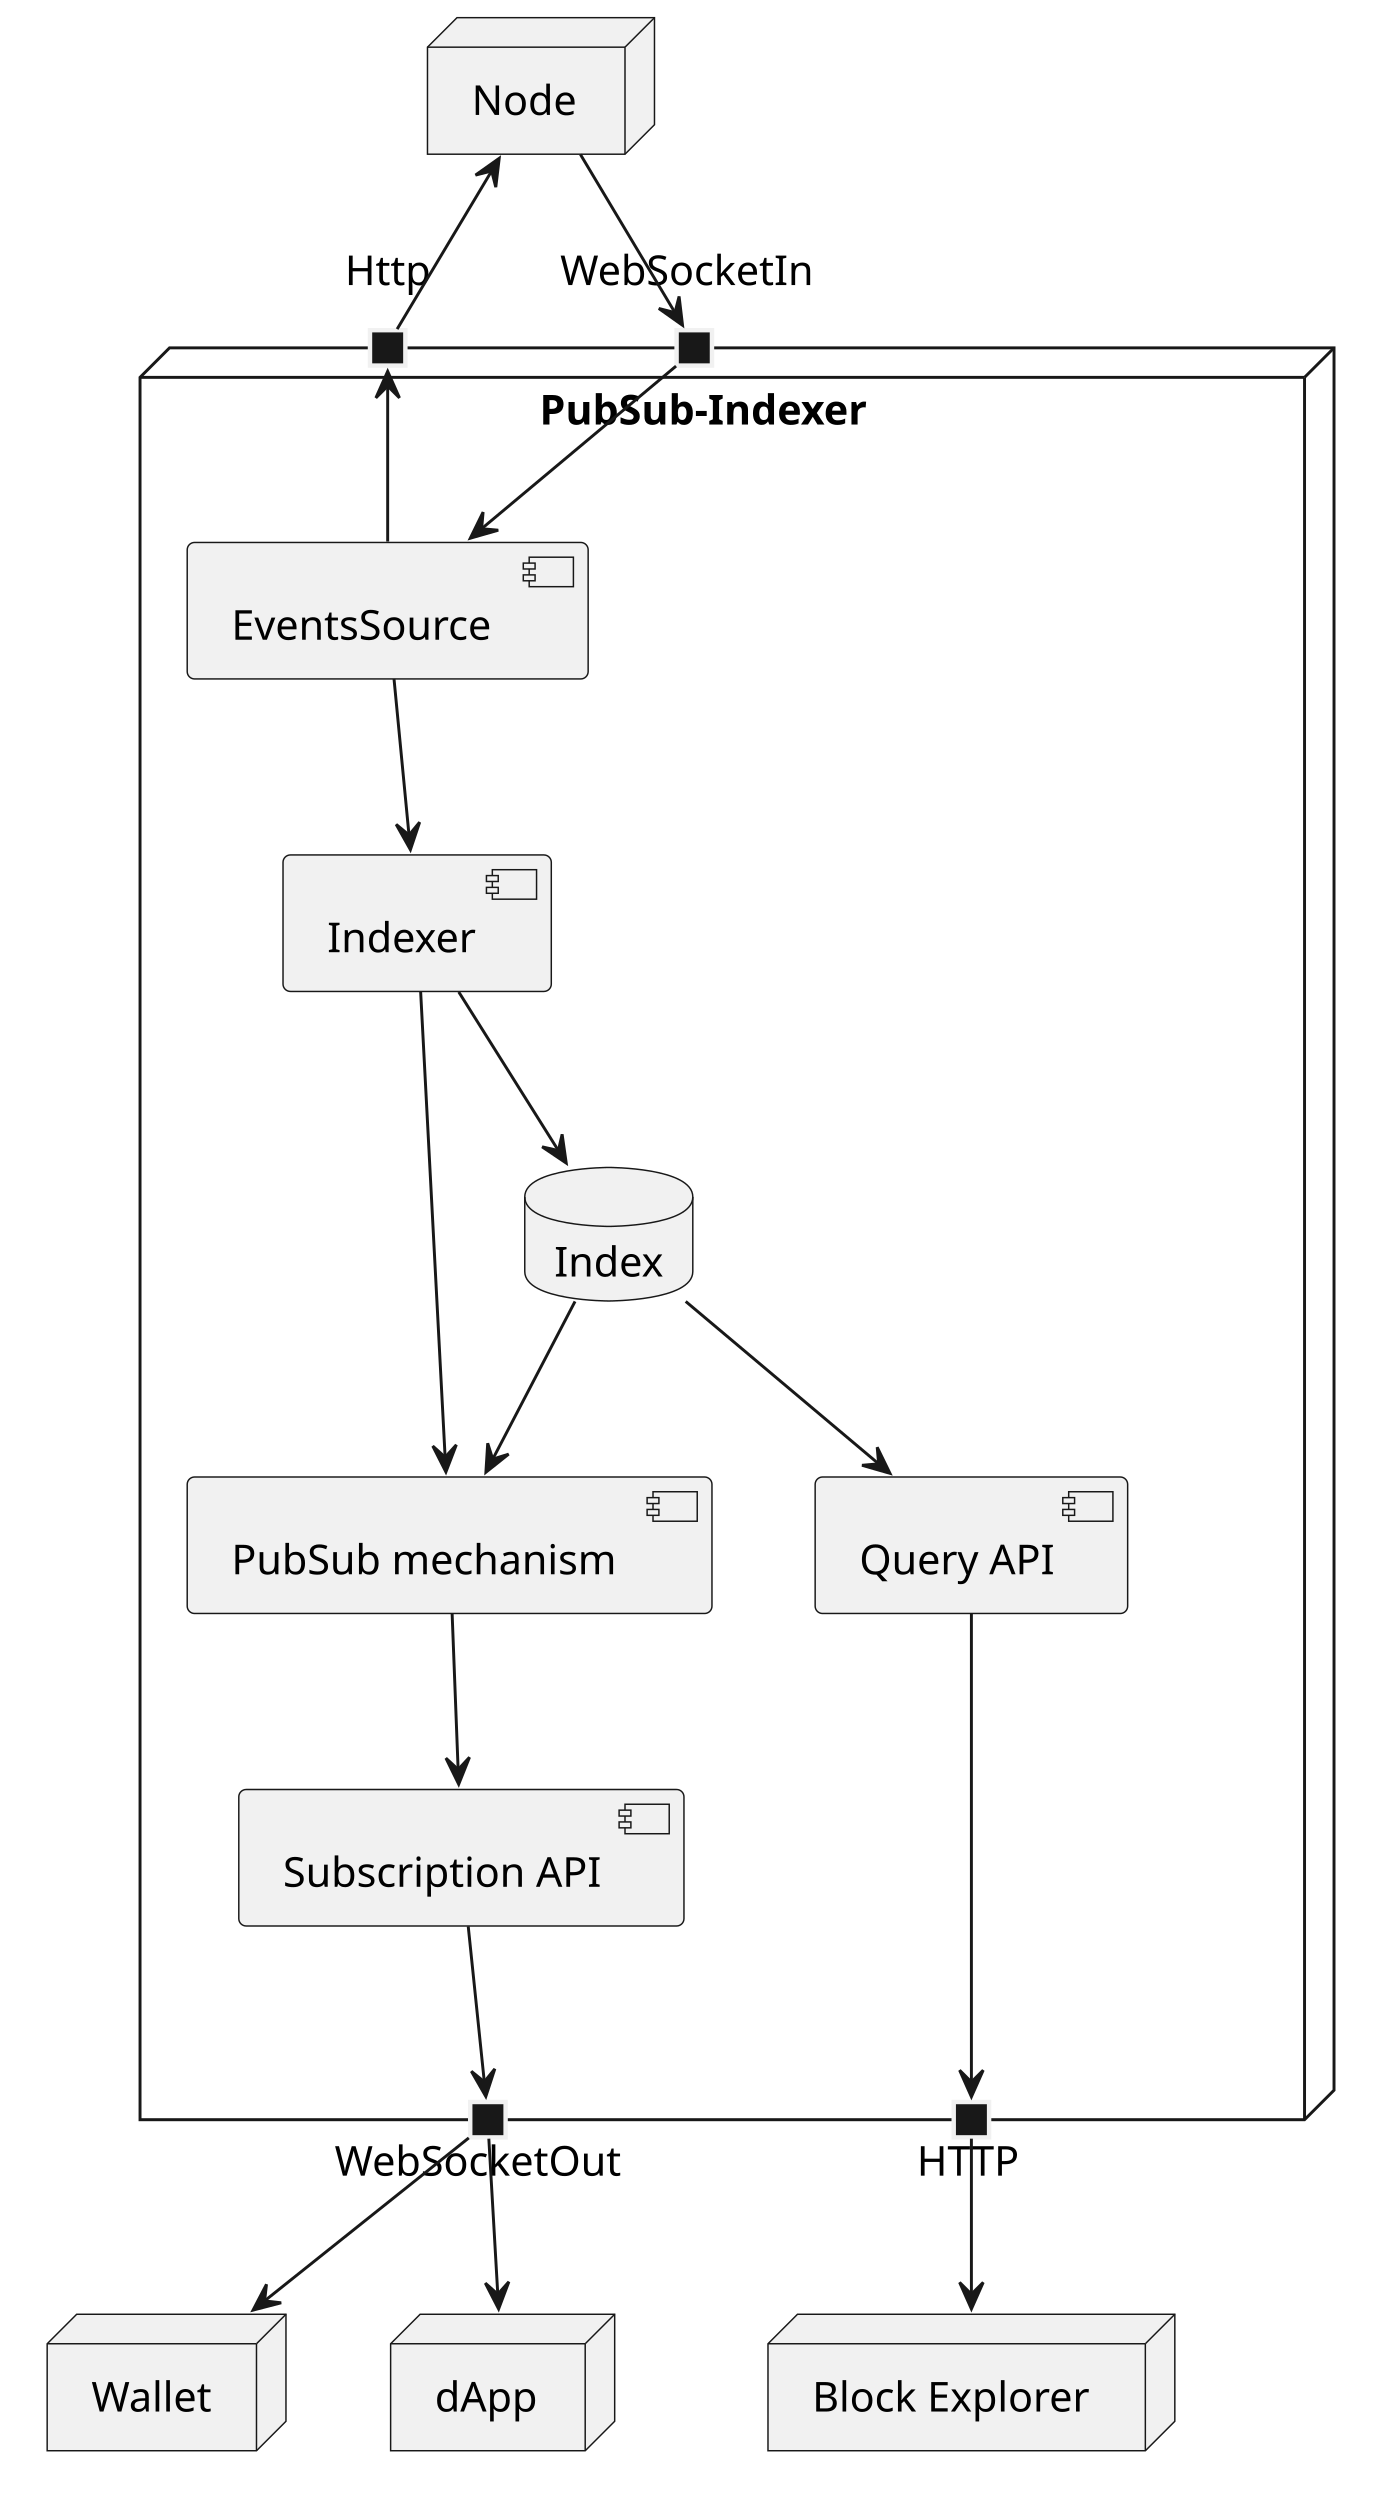
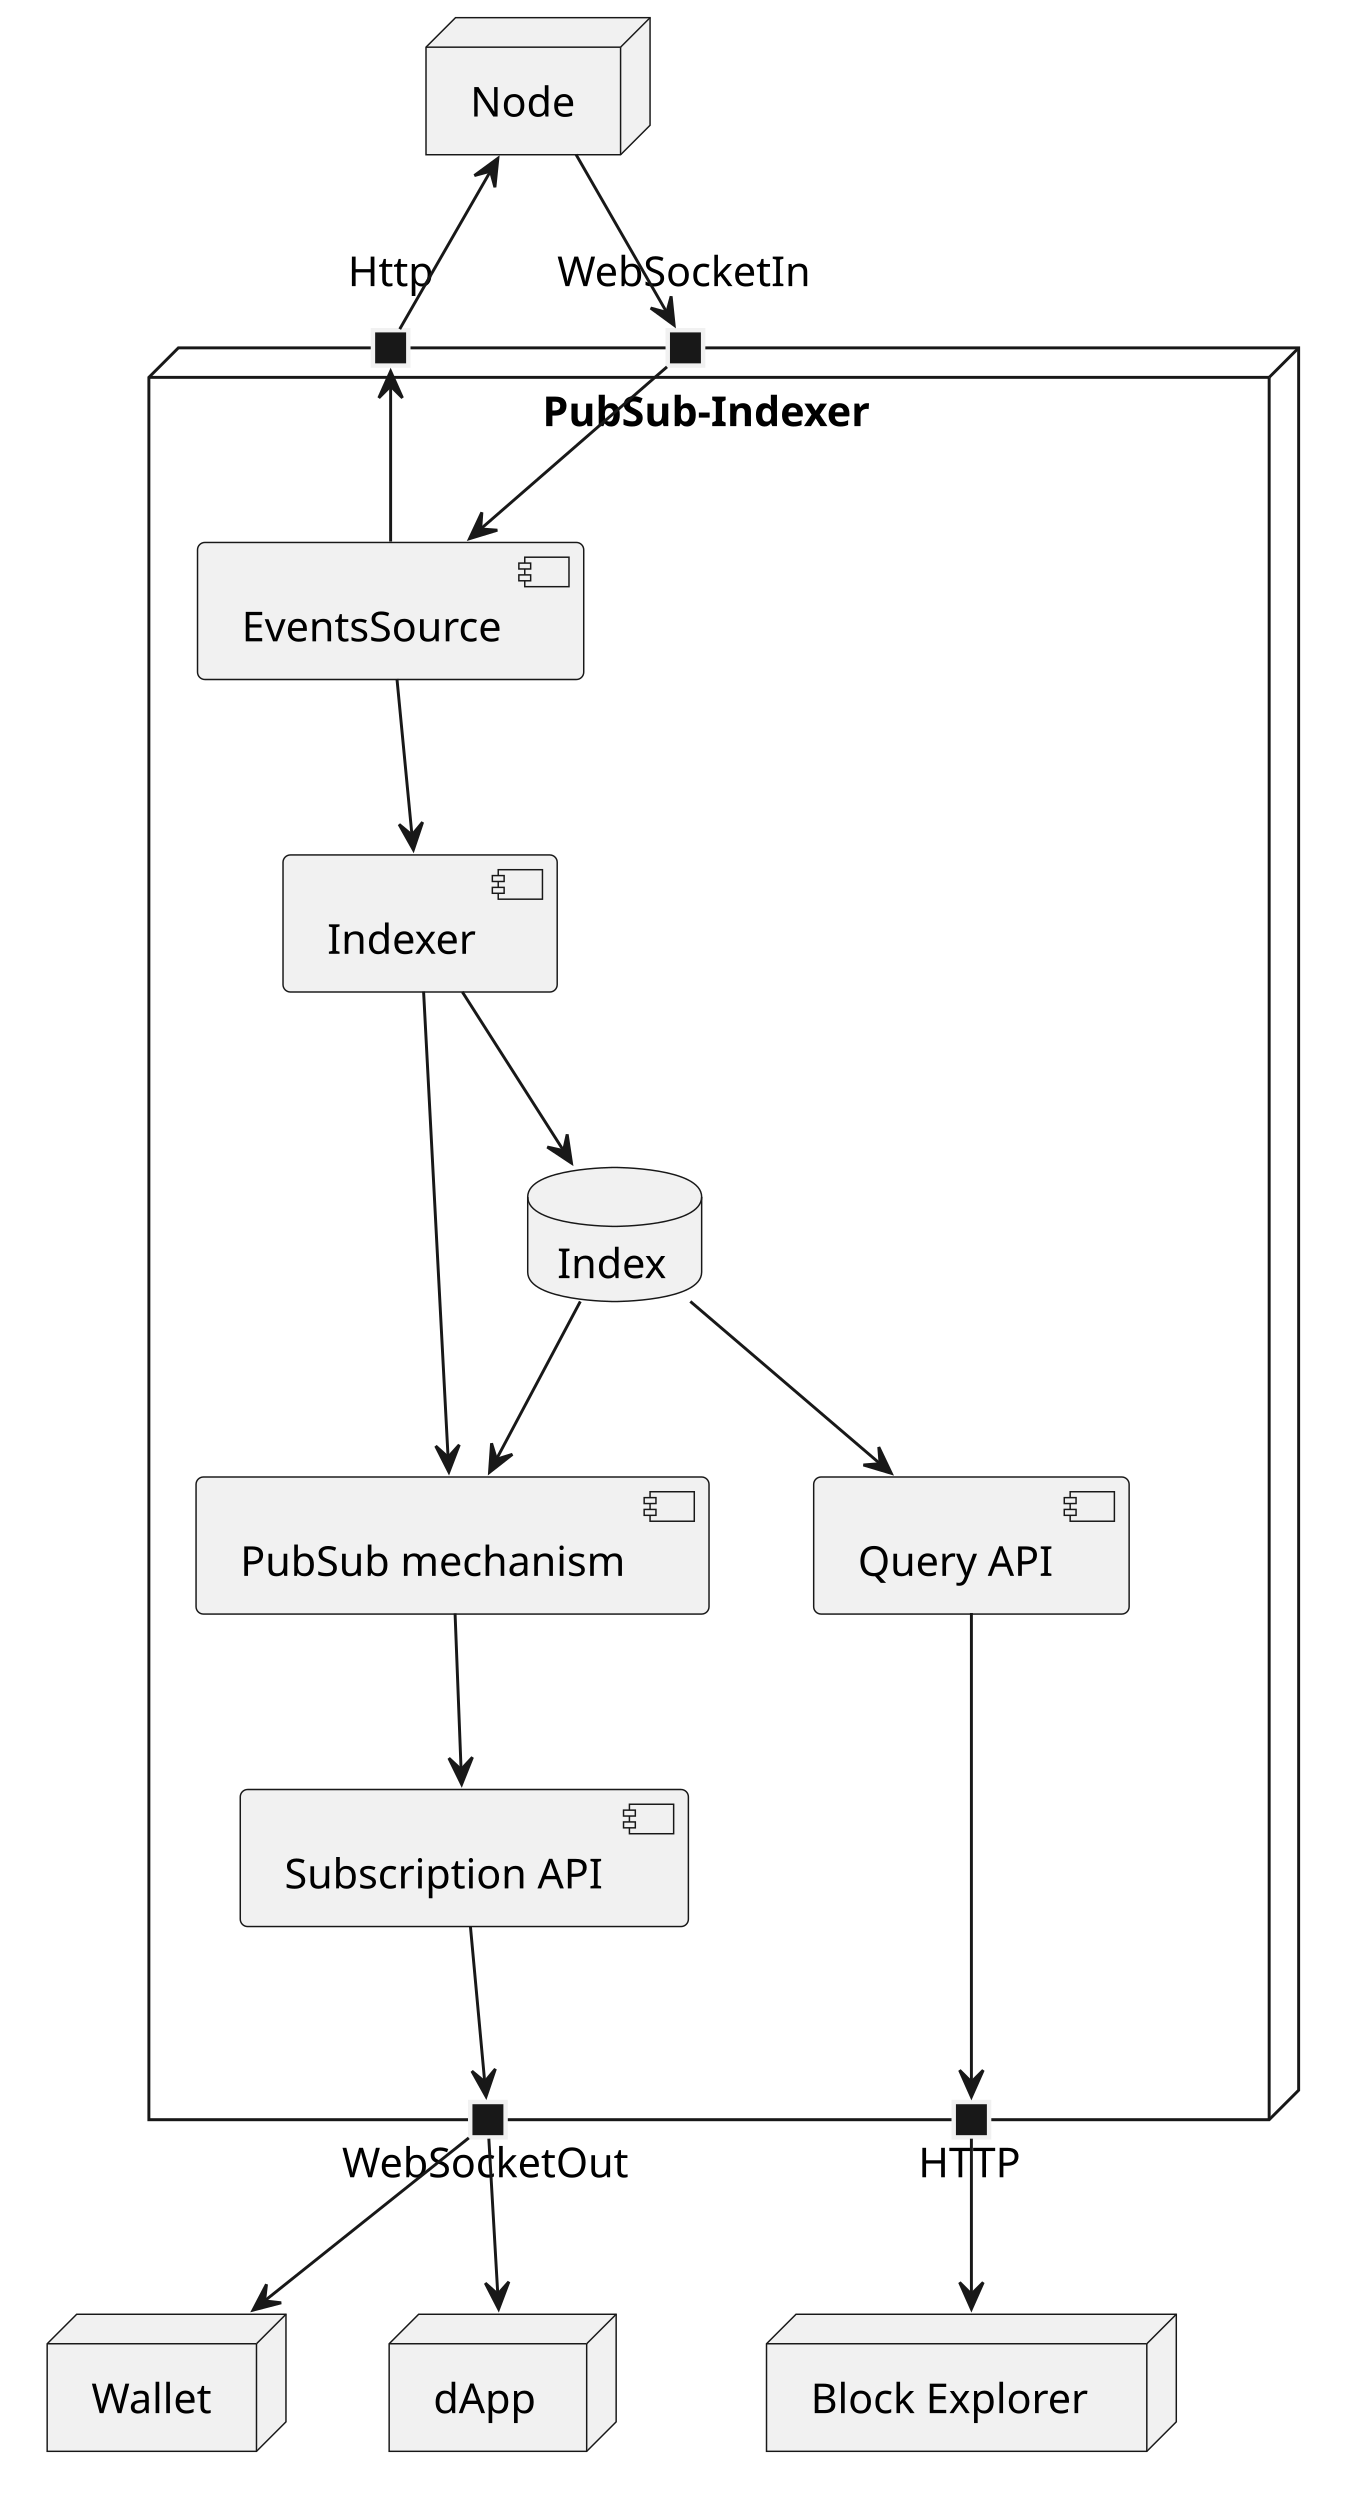
- <svg xmlns="http://www.w3.org/2000/svg" contentStyleType="text/css" height="848px" preserveAspectRatio="none" style="width:469px;height:848px;background:#FFFFFF;" version="1.1" viewBox="0 0 469 848" width="469px" zoomAndPan="magnify">
+ <svg xmlns="http://www.w3.org/2000/svg" contentStyleType="text/css" height="848px" preserveAspectRatio="none" style="width:457px;height:848px;background:#FFFFFF;" version="1.1" viewBox="0 0 457 848" width="457px" zoomAndPan="magnify">
  <defs />
  <g>
    <g id="cluster_PubSub-Indexer">
-       <polygon points="47.5,128,57.5,118,452.5,118,452.5,709,442.5,719,47.5,719,47.5,128" style="stroke:#181818;stroke-width:1.0;fill:none;" />
-       <line style="stroke:#181818;stroke-width:1.0;fill:none;" x1="442.5" x2="452.5" y1="128" y2="118" />
-       <line style="stroke:#181818;stroke-width:1.0;fill:none;" x1="47.5" x2="442.5" y1="128" y2="128" />
-       <line style="stroke:#181818;stroke-width:1.0;fill:none;" x1="442.5" x2="442.5" y1="128" y2="719" />
-       <text fill="#000000" font-family="sans-serif" font-size="14" font-weight="bold" lengthAdjust="spacing" textLength="126" x="183" y="143.995">PubSub-Indexer</text>
+       <polygon points="50.5,128,60.5,118,440.5,118,440.5,709,430.5,719,50.5,719,50.5,128" style="stroke:#181818;stroke-width:1.0;fill:none;" />
+       <line style="stroke:#181818;stroke-width:1.0;fill:none;" x1="430.5" x2="440.5" y1="128" y2="118" />
+       <line style="stroke:#181818;stroke-width:1.0;fill:none;" x1="50.5" x2="430.5" y1="128" y2="128" />
+       <line style="stroke:#181818;stroke-width:1.0;fill:none;" x1="430.5" x2="430.5" y1="128" y2="719" />
+       <text fill="#000000" font-family="sans-serif" font-size="14" font-weight="bold" lengthAdjust="spacing" textLength="115" x="184" y="144.535">PubSub-Indexer</text>
    </g>
-     <text fill="#000000" font-family="sans-serif" font-size="14" lengthAdjust="spacing" textLength="29" x="117" y="96.698">Http</text>
-     <rect fill="#181818" height="12" style="stroke:#F1F1F1;stroke-width:1.5;" width="12" x="125.5" y="112" />
-     <text fill="#000000" font-family="sans-serif" font-size="14" lengthAdjust="spacing" textLength="91" x="190" y="96.698">WebSocketIn</text>
-     <rect fill="#181818" height="12" style="stroke:#F1F1F1;stroke-width:1.5;" width="12" x="229.5" y="112" />
-     <text fill="#000000" font-family="sans-serif" font-size="14" lengthAdjust="spacing" textLength="104" x="113.5" y="737.995">WebSocketOut</text>
+     <text fill="#000000" font-family="sans-serif" font-size="14" lengthAdjust="spacing" textLength="29" x="118" y="97.047">Http</text>
+     <rect fill="#181818" height="12" style="stroke:#F1F1F1;stroke-width:1.5;" width="12" x="126.5" y="112" />
+     <text fill="#000000" font-family="sans-serif" font-size="14" lengthAdjust="spacing" textLength="87" x="189" y="97.047">WebSocketIn</text>
+     <rect fill="#181818" height="12" style="stroke:#F1F1F1;stroke-width:1.5;" width="12" x="226.5" y="112" />
+     <text fill="#000000" font-family="sans-serif" font-size="14" lengthAdjust="spacing" textLength="99" x="116" y="738.535">WebSocketOut</text>
    <rect fill="#181818" height="12" style="stroke:#F1F1F1;stroke-width:1.5;" width="12" x="159.5" y="713" />
-     <text fill="#000000" font-family="sans-serif" font-size="14" lengthAdjust="spacing" textLength="37" x="311" y="737.995">HTTP</text>
+     <text fill="#000000" font-family="sans-serif" font-size="14" lengthAdjust="spacing" textLength="36" x="311.5" y="738.535">HTTP</text>
    <rect fill="#181818" height="12" style="stroke:#F1F1F1;stroke-width:1.5;" width="12" x="323.5" y="713" />
    <g id="elem_Index">
-       <path d="M178,406 C178,396 206.5,396 206.5,396 C206.5,396 235,396 235,406 L235,431.297 C235,441.297 206.5,441.297 206.5,441.297 C206.5,441.297 178,441.297 178,431.297 L178,406 " fill="#F1F1F1" style="stroke:#181818;stroke-width:0.5;" />
-       <path d="M178,406 C178,416 206.5,416 206.5,416 C206.5,416 235,416 235,406 " fill="none" style="stroke:#181818;stroke-width:0.5;" />
-       <text fill="#000000" font-family="sans-serif" font-size="14" lengthAdjust="spacing" textLength="37" x="188" y="432.995">Index</text>
+       <path d="M179,406 C179,396 208.5,396 208.5,396 C208.5,396 238,396 238,406 L238,431.488 C238,441.488 208.5,441.488 208.5,441.488 C208.5,441.488 179,441.488 179,431.488 L179,406 " fill="#F1F1F1" style="stroke:#181818;stroke-width:0.5;" />
+       <path d="M179,406 C179,416 208.5,416 208.5,416 C208.5,416 238,416 238,406 " fill="none" style="stroke:#181818;stroke-width:0.5;" />
+       <text fill="#000000" font-family="sans-serif" font-size="14" lengthAdjust="spacing" textLength="39" x="189" y="433.535">Index</text>
    </g>
    <g id="elem_EventsSource">
-       <rect fill="#F1F1F1" height="46.297" rx="2.5" ry="2.5" style="stroke:#181818;stroke-width:0.5;" width="136" x="63.5" y="184" />
-       <rect fill="#F1F1F1" height="10" style="stroke:#181818;stroke-width:0.5;" width="15" x="179.5" y="189" />
-       <rect fill="#F1F1F1" height="2" style="stroke:#181818;stroke-width:0.5;" width="4" x="177.5" y="191" />
-       <rect fill="#F1F1F1" height="2" style="stroke:#181818;stroke-width:0.5;" width="4" x="177.5" y="195" />
-       <text fill="#000000" font-family="sans-serif" font-size="14" lengthAdjust="spacing" textLength="96" x="78.5" y="216.995">EventsSource</text>
+       <rect fill="#F1F1F1" height="46.488" rx="2.5" ry="2.5" style="stroke:#181818;stroke-width:0.5;" width="131" x="67" y="184" />
+       <rect fill="#F1F1F1" height="10" style="stroke:#181818;stroke-width:0.5;" width="15" x="178" y="189" />
+       <rect fill="#F1F1F1" height="2" style="stroke:#181818;stroke-width:0.5;" width="4" x="176" y="191" />
+       <rect fill="#F1F1F1" height="2" style="stroke:#181818;stroke-width:0.5;" width="4" x="176" y="195" />
+       <text fill="#000000" font-family="sans-serif" font-size="14" lengthAdjust="spacing" textLength="91" x="82" y="217.535">EventsSource</text>
    </g>
    <g id="elem_Indexer">
-       <rect fill="#F1F1F1" height="46.297" rx="2.5" ry="2.5" style="stroke:#181818;stroke-width:0.5;" width="91" x="96" y="290" />
-       <rect fill="#F1F1F1" height="10" style="stroke:#181818;stroke-width:0.5;" width="15" x="167" y="295" />
-       <rect fill="#F1F1F1" height="2" style="stroke:#181818;stroke-width:0.5;" width="4" x="165" y="297" />
-       <rect fill="#F1F1F1" height="2" style="stroke:#181818;stroke-width:0.5;" width="4" x="165" y="301" />
-       <text fill="#000000" font-family="sans-serif" font-size="14" lengthAdjust="spacing" textLength="51" x="111" y="322.995">Indexer</text>
+       <rect fill="#F1F1F1" height="46.488" rx="2.5" ry="2.5" style="stroke:#181818;stroke-width:0.5;" width="93" x="96" y="290" />
+       <rect fill="#F1F1F1" height="10" style="stroke:#181818;stroke-width:0.5;" width="15" x="169" y="295" />
+       <rect fill="#F1F1F1" height="2" style="stroke:#181818;stroke-width:0.5;" width="4" x="167" y="297" />
+       <rect fill="#F1F1F1" height="2" style="stroke:#181818;stroke-width:0.5;" width="4" x="167" y="301" />
+       <text fill="#000000" font-family="sans-serif" font-size="14" lengthAdjust="spacing" textLength="53" x="111" y="323.535">Indexer</text>
    </g>
    <g id="elem_PubSub mechanism">
-       <rect fill="#F1F1F1" height="46.297" rx="2.5" ry="2.5" style="stroke:#181818;stroke-width:0.5;" width="178" x="63.5" y="501" />
-       <rect fill="#F1F1F1" height="10" style="stroke:#181818;stroke-width:0.5;" width="15" x="221.5" y="506" />
-       <rect fill="#F1F1F1" height="2" style="stroke:#181818;stroke-width:0.5;" width="4" x="219.5" y="508" />
-       <rect fill="#F1F1F1" height="2" style="stroke:#181818;stroke-width:0.5;" width="4" x="219.5" y="512" />
-       <text fill="#000000" font-family="sans-serif" font-size="14" lengthAdjust="spacing" textLength="138" x="78.5" y="533.995">PubSub mechanism</text>
+       <rect fill="#F1F1F1" height="46.488" rx="2.5" ry="2.5" style="stroke:#181818;stroke-width:0.5;" width="174" x="66.5" y="501" />
+       <rect fill="#F1F1F1" height="10" style="stroke:#181818;stroke-width:0.5;" width="15" x="220.5" y="506" />
+       <rect fill="#F1F1F1" height="2" style="stroke:#181818;stroke-width:0.5;" width="4" x="218.5" y="508" />
+       <rect fill="#F1F1F1" height="2" style="stroke:#181818;stroke-width:0.5;" width="4" x="218.5" y="512" />
+       <text fill="#000000" font-family="sans-serif" font-size="14" lengthAdjust="spacing" textLength="134" x="81.5" y="534.535">PubSub mechanism</text>
    </g>
    <g id="elem_Subscription API">
-       <rect fill="#F1F1F1" height="46.297" rx="2.5" ry="2.5" style="stroke:#181818;stroke-width:0.5;" width="151" x="81" y="607" />
-       <rect fill="#F1F1F1" height="10" style="stroke:#181818;stroke-width:0.5;" width="15" x="212" y="612" />
-       <rect fill="#F1F1F1" height="2" style="stroke:#181818;stroke-width:0.5;" width="4" x="210" y="614" />
-       <rect fill="#F1F1F1" height="2" style="stroke:#181818;stroke-width:0.5;" width="4" x="210" y="618" />
-       <text fill="#000000" font-family="sans-serif" font-size="14" lengthAdjust="spacing" textLength="111" x="96" y="639.995">Subscription API</text>
+       <rect fill="#F1F1F1" height="46.488" rx="2.5" ry="2.5" style="stroke:#181818;stroke-width:0.5;" width="152" x="81.5" y="607" />
+       <rect fill="#F1F1F1" height="10" style="stroke:#181818;stroke-width:0.5;" width="15" x="213.5" y="612" />
+       <rect fill="#F1F1F1" height="2" style="stroke:#181818;stroke-width:0.5;" width="4" x="211.5" y="614" />
+       <rect fill="#F1F1F1" height="2" style="stroke:#181818;stroke-width:0.5;" width="4" x="211.5" y="618" />
+       <text fill="#000000" font-family="sans-serif" font-size="14" lengthAdjust="spacing" textLength="112" x="96.5" y="640.535">Subscription API</text>
    </g>
    <g id="elem_Query API">
-       <rect fill="#F1F1F1" height="46.297" rx="2.5" ry="2.5" style="stroke:#181818;stroke-width:0.5;" width="106" x="276.5" y="501" />
-       <rect fill="#F1F1F1" height="10" style="stroke:#181818;stroke-width:0.5;" width="15" x="362.5" y="506" />
-       <rect fill="#F1F1F1" height="2" style="stroke:#181818;stroke-width:0.5;" width="4" x="360.5" y="508" />
-       <rect fill="#F1F1F1" height="2" style="stroke:#181818;stroke-width:0.5;" width="4" x="360.5" y="512" />
-       <text fill="#000000" font-family="sans-serif" font-size="14" lengthAdjust="spacing" textLength="66" x="291.5" y="533.995">Query API</text>
+       <rect fill="#F1F1F1" height="46.488" rx="2.5" ry="2.5" style="stroke:#181818;stroke-width:0.5;" width="107" x="276" y="501" />
+       <rect fill="#F1F1F1" height="10" style="stroke:#181818;stroke-width:0.5;" width="15" x="363" y="506" />
+       <rect fill="#F1F1F1" height="2" style="stroke:#181818;stroke-width:0.5;" width="4" x="361" y="508" />
+       <rect fill="#F1F1F1" height="2" style="stroke:#181818;stroke-width:0.5;" width="4" x="361" y="512" />
+       <text fill="#000000" font-family="sans-serif" font-size="14" lengthAdjust="spacing" textLength="67" x="291" y="534.535">Query API</text>
    </g>
    <g id="elem_Node">
-       <polygon fill="#F1F1F1" points="145,16,155,6,222,6,222,42.297,212,52.297,145,52.297,145,16" style="stroke:#181818;stroke-width:0.5;" />
-       <line style="stroke:#181818;stroke-width:0.5;" x1="212" x2="222" y1="16" y2="6" />
-       <line style="stroke:#181818;stroke-width:0.5;" x1="145" x2="212" y1="16" y2="16" />
-       <line style="stroke:#181818;stroke-width:0.5;" x1="212" x2="212" y1="16" y2="52.297" />
-       <text fill="#000000" font-family="sans-serif" font-size="14" lengthAdjust="spacing" textLength="37" x="160" y="38.995">Node</text>
+       <polygon fill="#F1F1F1" points="144.5,16,154.5,6,220.5,6,220.5,42.488,210.5,52.488,144.5,52.488,144.5,16" style="stroke:#181818;stroke-width:0.5;" />
+       <line style="stroke:#181818;stroke-width:0.5;" x1="210.5" x2="220.5" y1="16" y2="6" />
+       <line style="stroke:#181818;stroke-width:0.5;" x1="144.5" x2="210.5" y1="16" y2="16" />
+       <line style="stroke:#181818;stroke-width:0.5;" x1="210.5" x2="210.5" y1="16" y2="52.488" />
+       <text fill="#000000" font-family="sans-serif" font-size="14" lengthAdjust="spacing" textLength="36" x="159.5" y="39.535">Node</text>
    </g>
    <g id="elem_Wallet">
-       <polygon fill="#F1F1F1" points="16,795,26,785,97,785,97,821.297,87,831.297,16,831.297,16,795" style="stroke:#181818;stroke-width:0.5;" />
+       <polygon fill="#F1F1F1" points="16,795,26,785,97,785,97,821.488,87,831.488,16,831.488,16,795" style="stroke:#181818;stroke-width:0.5;" />
      <line style="stroke:#181818;stroke-width:0.5;" x1="87" x2="97" y1="795" y2="785" />
      <line style="stroke:#181818;stroke-width:0.5;" x1="16" x2="87" y1="795" y2="795" />
-       <line style="stroke:#181818;stroke-width:0.5;" x1="87" x2="87" y1="795" y2="831.297" />
-       <text fill="#000000" font-family="sans-serif" font-size="14" lengthAdjust="spacing" textLength="41" x="31" y="817.995">Wallet</text>
+       <line style="stroke:#181818;stroke-width:0.5;" x1="87" x2="87" y1="795" y2="831.488" />
+       <text fill="#000000" font-family="sans-serif" font-size="14" lengthAdjust="spacing" textLength="41" x="31" y="818.535">Wallet</text>
    </g>
    <g id="elem_dApp">
-       <polygon fill="#F1F1F1" points="132.5,795,142.5,785,208.5,785,208.5,821.297,198.5,831.297,132.5,831.297,132.5,795" style="stroke:#181818;stroke-width:0.5;" />
-       <line style="stroke:#181818;stroke-width:0.5;" x1="198.5" x2="208.5" y1="795" y2="785" />
-       <line style="stroke:#181818;stroke-width:0.5;" x1="132.5" x2="198.5" y1="795" y2="795" />
-       <line style="stroke:#181818;stroke-width:0.5;" x1="198.5" x2="198.5" y1="795" y2="831.297" />
-       <text fill="#000000" font-family="sans-serif" font-size="14" lengthAdjust="spacing" textLength="36" x="147.5" y="817.995">dApp</text>
+       <polygon fill="#F1F1F1" points="132,795,142,785,209,785,209,821.488,199,831.488,132,831.488,132,795" style="stroke:#181818;stroke-width:0.5;" />
+       <line style="stroke:#181818;stroke-width:0.5;" x1="199" x2="209" y1="795" y2="785" />
+       <line style="stroke:#181818;stroke-width:0.5;" x1="132" x2="199" y1="795" y2="795" />
+       <line style="stroke:#181818;stroke-width:0.5;" x1="199" x2="199" y1="795" y2="831.488" />
+       <text fill="#000000" font-family="sans-serif" font-size="14" lengthAdjust="spacing" textLength="37" x="147" y="818.535">dApp</text>
    </g>
    <g id="elem_explorer">
-       <polygon fill="#F1F1F1" points="260.5,795,270.5,785,398.5,785,398.5,821.297,388.5,831.297,260.5,831.297,260.5,795" style="stroke:#181818;stroke-width:0.5;" />
-       <line style="stroke:#181818;stroke-width:0.5;" x1="388.5" x2="398.5" y1="795" y2="785" />
-       <line style="stroke:#181818;stroke-width:0.5;" x1="260.5" x2="388.5" y1="795" y2="795" />
-       <line style="stroke:#181818;stroke-width:0.5;" x1="388.5" x2="388.5" y1="795" y2="831.297" />
-       <text fill="#000000" font-family="sans-serif" font-size="14" lengthAdjust="spacing" textLength="98" x="275.5" y="817.995">Block Explorer</text>
+       <polygon fill="#F1F1F1" points="260,795,270,785,399,785,399,821.488,389,831.488,260,831.488,260,795" style="stroke:#181818;stroke-width:0.5;" />
+       <line style="stroke:#181818;stroke-width:0.5;" x1="389" x2="399" y1="795" y2="785" />
+       <line style="stroke:#181818;stroke-width:0.5;" x1="260" x2="389" y1="795" y2="795" />
+       <line style="stroke:#181818;stroke-width:0.5;" x1="389" x2="389" y1="795" y2="831.488" />
+       <text fill="#000000" font-family="sans-serif" font-size="14" lengthAdjust="spacing" textLength="99" x="275" y="818.535">Block Explorer</text>
    </g>
    <g id="link_EventsSource_Http">
-       <path d="M131.5,183.7 C131.5,166.75 131.5,144.11 131.5,130.6 " fill="none" id="EventsSource-to-Http" style="stroke:#181818;stroke-width:1.0;" />
-       <polygon fill="#181818" points="131.5,125.96,127.5,134.96,131.5,130.96,135.5,134.96,131.5,125.96" style="stroke:#181818;stroke-width:1.0;" />
+       <path d="M132.5,183.7 C132.5,166.75 132.5,144.11 132.5,130.6 " fill="none" id="EventsSource-to-Http" style="stroke:#181818;stroke-width:1.0;" />
+       <polygon fill="#181818" points="132.5,125.96,128.5,134.96,132.5,130.96,136.5,134.96,132.5,125.96" style="stroke:#181818;stroke-width:1.0;" />
    </g>
    <g id="link_WebSocketIn_EventsSource">
-       <path d="M229.31,124.18 C216.57,134.84 186.67,159.85 163.26,179.43 " fill="none" id="WebSocketIn-to-EventsSource" style="stroke:#181818;stroke-width:1.0;" />
-       <polygon fill="#181818" points="159.53,182.55,169,179.844,163.365,179.342,163.867,173.708,159.53,182.55" style="stroke:#181818;stroke-width:1.0;" />
+       <path d="M226.24,124.44 C213.79,135.28 185.17,160.18 162.8,179.64 " fill="none" id="WebSocketIn-to-EventsSource" style="stroke:#181818;stroke-width:1.0;" />
+       <polygon fill="#181818" points="159.27,182.71,168.69,179.834,163.047,179.434,163.448,173.791,159.27,182.71" style="stroke:#181818;stroke-width:1.0;" />
    </g>
    <g id="link_EventsSource_Indexer">
-       <path d="M133.65,230.31 C135.13,245.8 137.13,266.58 138.74,283.3 " fill="none" id="EventsSource-to-Indexer" style="stroke:#181818;stroke-width:1.0;" />
-       <polygon fill="#181818" points="139.21,288.22,142.345,278.883,138.739,283.242,134.381,279.637,139.21,288.22" style="stroke:#181818;stroke-width:1.0;" />
+       <path d="M134.65,230.31 C136.13,245.8 138.13,266.58 139.74,283.3 " fill="none" id="EventsSource-to-Indexer" style="stroke:#181818;stroke-width:1.0;" />
+       <polygon fill="#181818" points="140.21,288.22,143.345,278.883,139.739,283.242,135.381,279.637,140.21,288.22" style="stroke:#181818;stroke-width:1.0;" />
    </g>
    <g id="link_Indexer_Index">
-       <path d="M155.6,336.46 C165.53,352.27 178.88,373.52 189.41,390.29 " fill="none" id="Indexer-to-Index" style="stroke:#181818;stroke-width:1.0;" />
-       <polygon fill="#181818" points="192.06,394.51,190.673,384.759,189.406,390.272,183.893,389.005,192.06,394.51" style="stroke:#181818;stroke-width:1.0;" />
+       <path d="M156.82,336.46 C166.99,352.41 180.69,373.89 191.43,390.73 " fill="none" id="Indexer-to-Index" style="stroke:#181818;stroke-width:1.0;" />
+       <polygon fill="#181818" points="193.85,394.52,192.386,384.781,191.163,390.303,185.64,389.08,193.85,394.52" style="stroke:#181818;stroke-width:1.0;" />
    </g>
    <g id="link_Indexer_PubSub mechanism">
-       <path d="M142.68,336.37 C144.69,374.55 148.78,452.26 150.99,494.35 " fill="none" id="Indexer-to-PubSub mechanism" style="stroke:#181818;stroke-width:1.0;" />
-       <polygon fill="#181818" points="151.25,499.28,154.782,490.086,150.993,494.287,146.793,490.497,151.25,499.28" style="stroke:#181818;stroke-width:1.0;" />
+       <path d="M143.68,336.37 C145.69,374.55 149.78,452.26 151.99,494.35 " fill="none" id="Indexer-to-PubSub mechanism" style="stroke:#181818;stroke-width:1.0;" />
+       <polygon fill="#181818" points="152.25,499.28,155.782,490.086,151.993,494.287,147.793,490.497,152.25,499.28" style="stroke:#181818;stroke-width:1.0;" />
    </g>
    <g id="link_Subscription API_WebSocketOut">
-       <path d="M158.82,653.4 C160.57,670.38 162.92,693.02 164.31,706.49 " fill="none" id="Subscription API-to-WebSocketOut" style="stroke:#181818;stroke-width:1.0;" />
-       <polygon fill="#181818" points="164.79,711.12,167.843,701.756,164.275,706.146,159.885,702.579,164.79,711.12" style="stroke:#181818;stroke-width:1.0;" />
+       <path d="M159.56,653.4 C161.12,670.38 163.2,693.02 164.44,706.49 " fill="none" id="Subscription API-to-WebSocketOut" style="stroke:#181818;stroke-width:1.0;" />
+       <polygon fill="#181818" points="164.87,711.12,168.029,701.792,164.412,706.141,160.063,702.524,164.87,711.12" style="stroke:#181818;stroke-width:1.0;" />
    </g>
    <g id="link_Index_PubSub mechanism">
-       <path d="M195.05,441.45 C186.87,457.12 175.81,478.33 167.01,495.19 " fill="none" id="Index-to-PubSub mechanism" style="stroke:#181818;stroke-width:1.0;" />
-       <polygon fill="#181818" points="164.82,499.38,172.525,493.246,167.13,494.946,165.43,489.55,164.82,499.38" style="stroke:#181818;stroke-width:1.0;" />
+       <path d="M196.84,441.45 C188.51,457.12 177.24,478.33 168.28,495.19 " fill="none" id="Index-to-PubSub mechanism" style="stroke:#181818;stroke-width:1.0;" />
+       <polygon fill="#181818" points="166.05,499.39,173.803,493.315,168.394,494.974,166.736,489.565,166.05,499.39" style="stroke:#181818;stroke-width:1.0;" />
    </g>
    <g id="link_PubSub mechanism_Subscription API">
-       <path d="M153.36,547.31 C153.95,562.8 154.75,583.58 155.4,600.3 " fill="none" id="PubSub mechanism-to-Subscription API" style="stroke:#181818;stroke-width:1.0;" />
-       <polygon fill="#181818" points="155.59,605.21,159.253,596.068,155.404,600.213,151.259,596.365,155.59,605.21" style="stroke:#181818;stroke-width:1.0;" />
+       <path d="M154.36,547.31 C154.95,562.8 155.75,583.58 156.4,600.3 " fill="none" id="PubSub mechanism-to-Subscription API" style="stroke:#181818;stroke-width:1.0;" />
+       <polygon fill="#181818" points="156.59,605.21,160.253,596.068,156.404,600.213,152.259,596.365,156.59,605.21" style="stroke:#181818;stroke-width:1.0;" />
    </g>
    <g id="link_Index_Query API">
-       <path d="M232.59,441.45 C251.78,457.6 277.95,479.63 298.26,496.72 " fill="none" id="Index-to-Query API" style="stroke:#181818;stroke-width:1.0;" />
-       <polygon fill="#181818" points="301.87,499.75,297.549,490.9,298.041,496.535,292.405,497.027,301.87,499.75" style="stroke:#181818;stroke-width:1.0;" />
+       <path d="M234.16,441.45 C252.96,457.53 278.57,479.44 298.52,496.5 " fill="none" id="Index-to-Query API" style="stroke:#181818;stroke-width:1.0;" />
+       <polygon fill="#181818" points="302.31,499.74,298.08,490.846,298.514,496.486,292.873,496.92,302.31,499.74" style="stroke:#181818;stroke-width:1.0;" />
    </g>
    <g id="link_Query API_HTTP">
      <path d="M329.5,547.14 C329.5,588.21 329.5,674.86 329.5,706.29 " fill="none" id="Query API-to-HTTP" style="stroke:#181818;stroke-width:1.0;" />
      <polygon fill="#181818" points="329.5,711.22,333.5,702.22,329.5,706.22,325.5,702.22,329.5,711.22" style="stroke:#181818;stroke-width:1.0;" />
    </g>
    <g id="link_Node_WebSocketIn">
-       <path d="M196.89,52.4 C207.23,69.69 221.07,92.85 229.06,106.22 " fill="none" id="Node-to-WebSocketIn" style="stroke:#181818;stroke-width:1.0;" />
-       <polygon fill="#181818" points="231.51,110.33,230.348,100.55,228.954,106.032,223.472,104.639,231.51,110.33" style="stroke:#181818;stroke-width:1.0;" />
+       <path d="M195.38,52.4 C205.31,69.69 218.62,92.85 226.31,106.22 " fill="none" id="Node-to-WebSocketIn" style="stroke:#181818;stroke-width:1.0;" />
+       <polygon fill="#181818" points="228.66,110.31,227.647,100.513,226.17,105.974,220.709,104.497,228.66,110.31" style="stroke:#181818;stroke-width:1.0;" />
    </g>
    <g id="link_Http_Node">
-       <path d="M134.71,111.63 C141.02,101.07 155.41,76.99 166.94,57.7 " fill="none" id="Http-to-Node" style="stroke:#181818;stroke-width:1.0;" />
-       <polygon fill="#181818" points="169.33,53.7,161.292,59.391,166.774,57.998,168.168,63.48,169.33,53.7" style="stroke:#181818;stroke-width:1.0;" />
+       <path d="M135.59,111.63 C141.65,101.07 155.49,76.99 166.58,57.7 " fill="none" id="Http-to-Node" style="stroke:#181818;stroke-width:1.0;" />
+       <polygon fill="#181818" points="168.87,53.72,160.928,59.544,166.386,58.059,167.871,63.518,168.87,53.72" style="stroke:#181818;stroke-width:1.0;" />
    </g>
    <g id="link_WebSocketOut_Wallet">
      <path d="M159.01,725.18 C145.6,735.88 114.06,761.06 89.48,780.68 " fill="none" id="WebSocketOut-to-Wallet" style="stroke:#181818;stroke-width:1.0;" />
      <polygon fill="#181818" points="85.84,783.58,95.373,781.107,89.753,780.467,90.392,774.846,85.84,783.58" style="stroke:#181818;stroke-width:1.0;" />
    </g>
    <g id="link_WebSocketOut_dApp">
      <path d="M165.81,725.44 C166.41,735.87 167.76,759.33 168.86,778.42 " fill="none" id="WebSocketOut-to-dApp" style="stroke:#181818;stroke-width:1.0;" />
      <polygon fill="#181818" points="169.13,783.19,172.608,773.976,168.844,778.198,164.622,774.434,169.13,783.19" style="stroke:#181818;stroke-width:1.0;" />
    </g>
    <g id="link_HTTP_explorer">
      <path d="M329.5,725.44 C329.5,735.87 329.5,759.33 329.5,778.42 " fill="none" id="HTTP-to-explorer" style="stroke:#181818;stroke-width:1.0;" />
      <polygon fill="#181818" points="329.5,783.19,333.5,774.19,329.5,778.19,325.5,774.19,329.5,783.19" style="stroke:#181818;stroke-width:1.0;" />
    </g>
  </g>
</svg>
